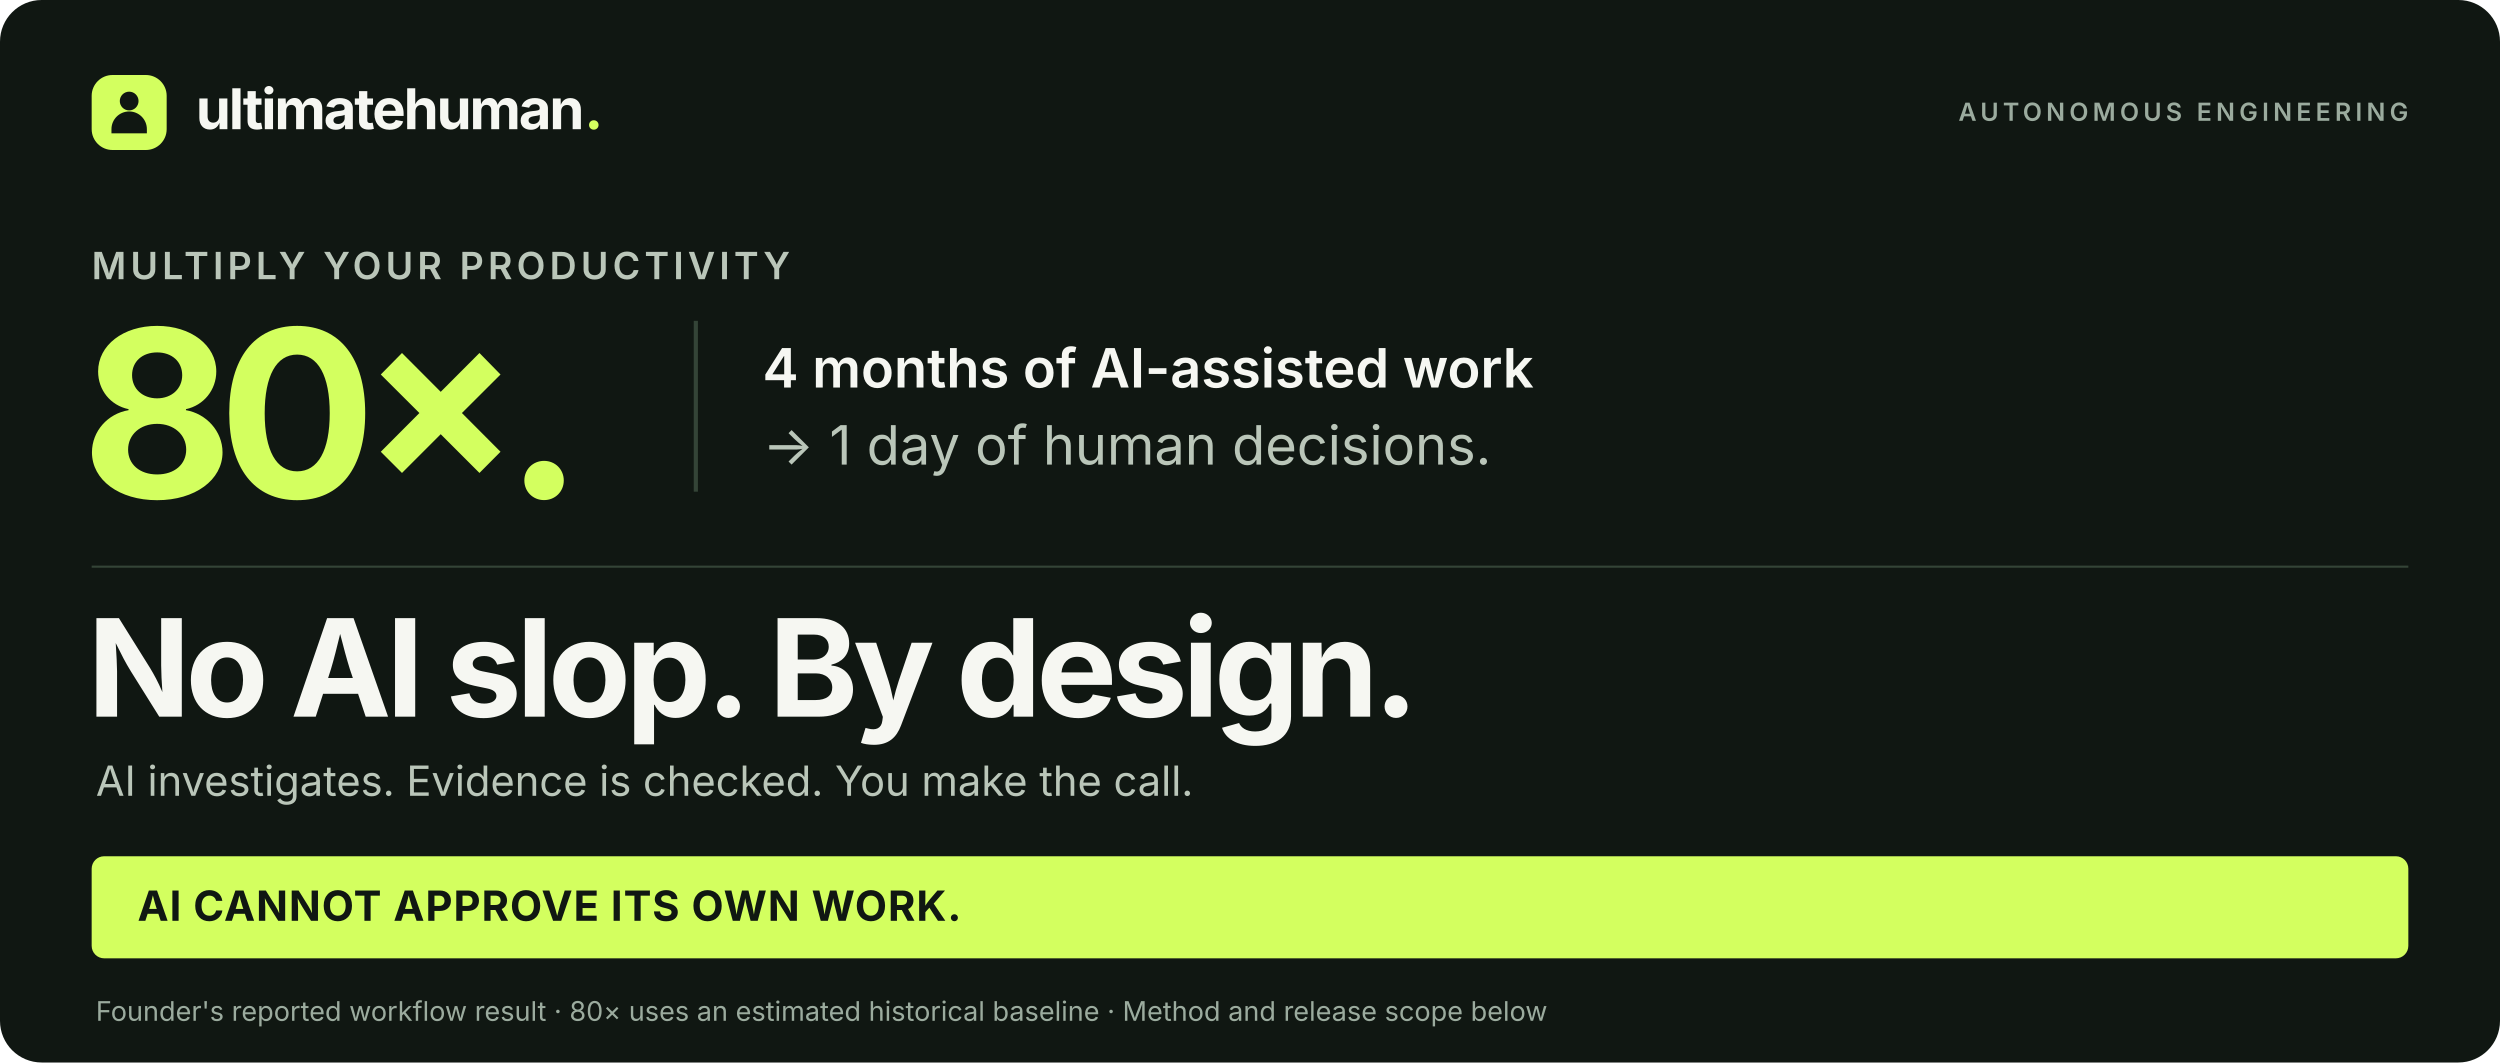
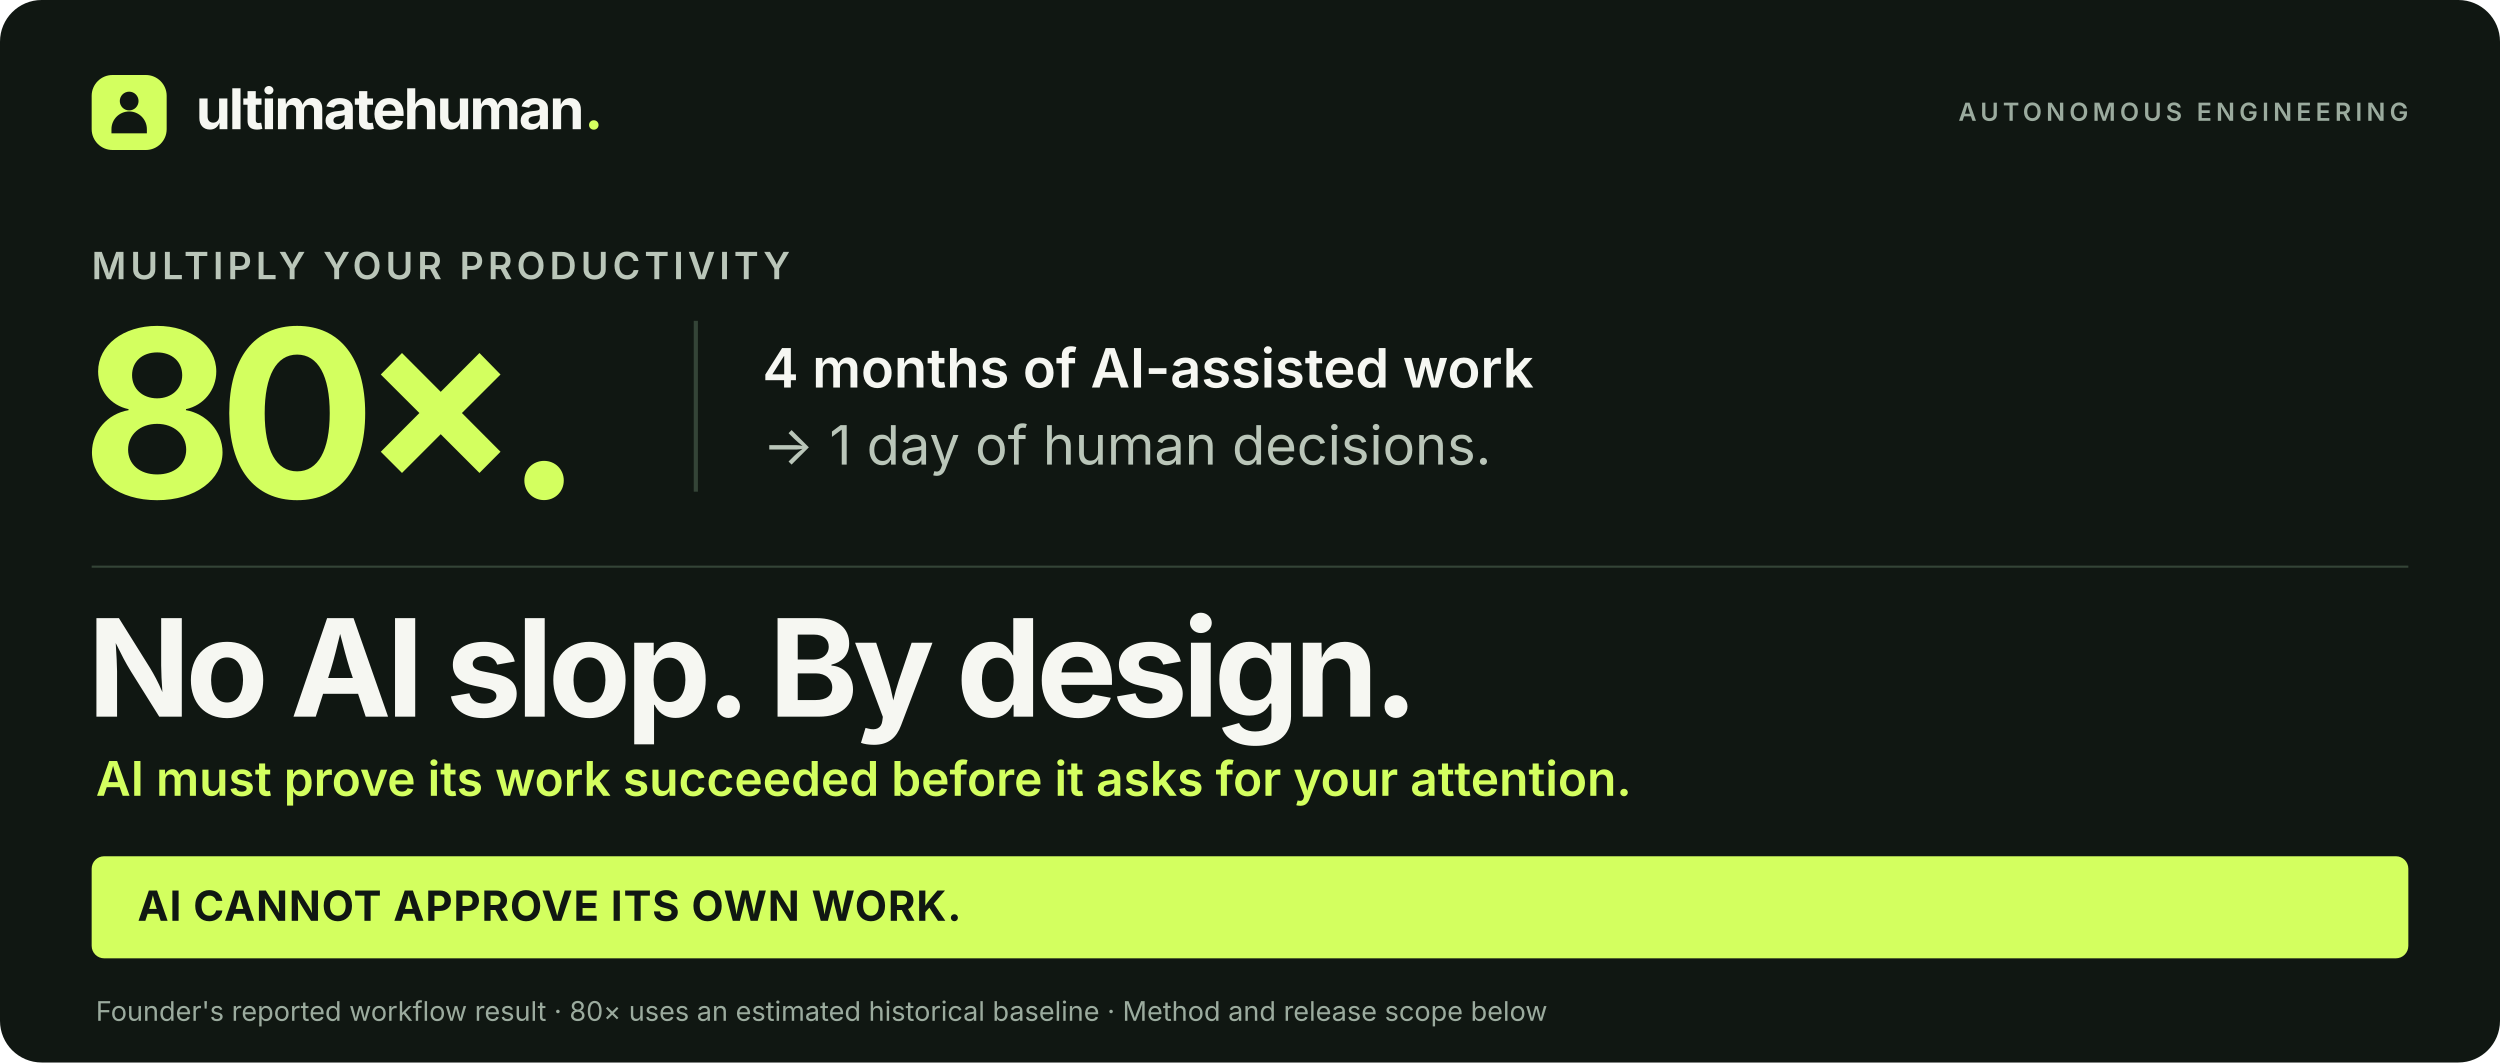
<svg xmlns="http://www.w3.org/2000/svg" width="1200" height="510" viewBox="0 0 1200 510" role="img" aria-labelledby="title desc">
  <rect width="1200" height="510" rx="20" fill="#101712" />
  <g font-family="Inter, -apple-system, BlinkMacSystemFont, Segoe UI, Helvetica, Arial, sans-serif">
    <rect x="44" y="36" width="36" height="36" rx="10" fill="#d3ff5f" />
    <circle cx="62" cy="48.5" r="4.5" fill="#101712" />
    <path d="M53.5 62a8.5 8.5 0 0 1 17 0v2h-17Z" fill="#101712" />
    <text x="94" y="62" fill="#f6f7f2" font-size="27" font-weight="700" letter-spacing="-1">ultimatehuman<tspan fill="#d3ff5f">.</tspan>
    </text>
    <text x="1156" y="58" text-anchor="end" fill="#9bab9e" font-size="12" font-weight="600" letter-spacing="2">AUTONOMOUS ENGINEERING</text>
    <text x="44" y="134" fill="#bac6b9" font-size="18" font-weight="600" letter-spacing="2">MULTIPLY YOUR PRODUCTIVITY</text>
    <text x="39" y="239" fill="#d3ff5f" font-size="112" font-weight="750" letter-spacing="-7">80×.</text>
    <path d="M334 154V236" stroke="#344437" stroke-width="2" />
    <text x="366" y="186" fill="#f6f7f2" font-size="26" font-weight="600">4 months of AI-assisted work</text>
    <text x="366" y="223" fill="#bac6b9" font-size="26">→ 1 day of human decisions.</text>
    <path d="M44 272H1156" stroke="#344437" />
    <text x="42" y="344" fill="#f6f7f2" font-size="65" font-weight="750" letter-spacing="-2.5">No AI slop. By design.</text>
-     <text x="46" y="382" fill="#bac6b9" font-size="20">AI investigates. Evidence is checked. You make the call.</text>
+     <text x="46" y="382" fill="#d3ff5f" font-size="23" font-weight="600">AI must prove its work succeeded before it asks for your attention.</text>
    <rect x="44" y="411" width="1112" height="49" rx="6" fill="#d3ff5f" />
    <text x="66" y="442" fill="#101712" font-size="20" font-weight="750" letter-spacing=".5">AI CANNOT APPROVE ITS OWN WORK.</text>
    <text x="46" y="490" fill="#9bab9e" font-size="13">Founder's reported workflow result · 80× uses an estimated historical baseline · Method and release scope below</text>
  </g>
</svg>
